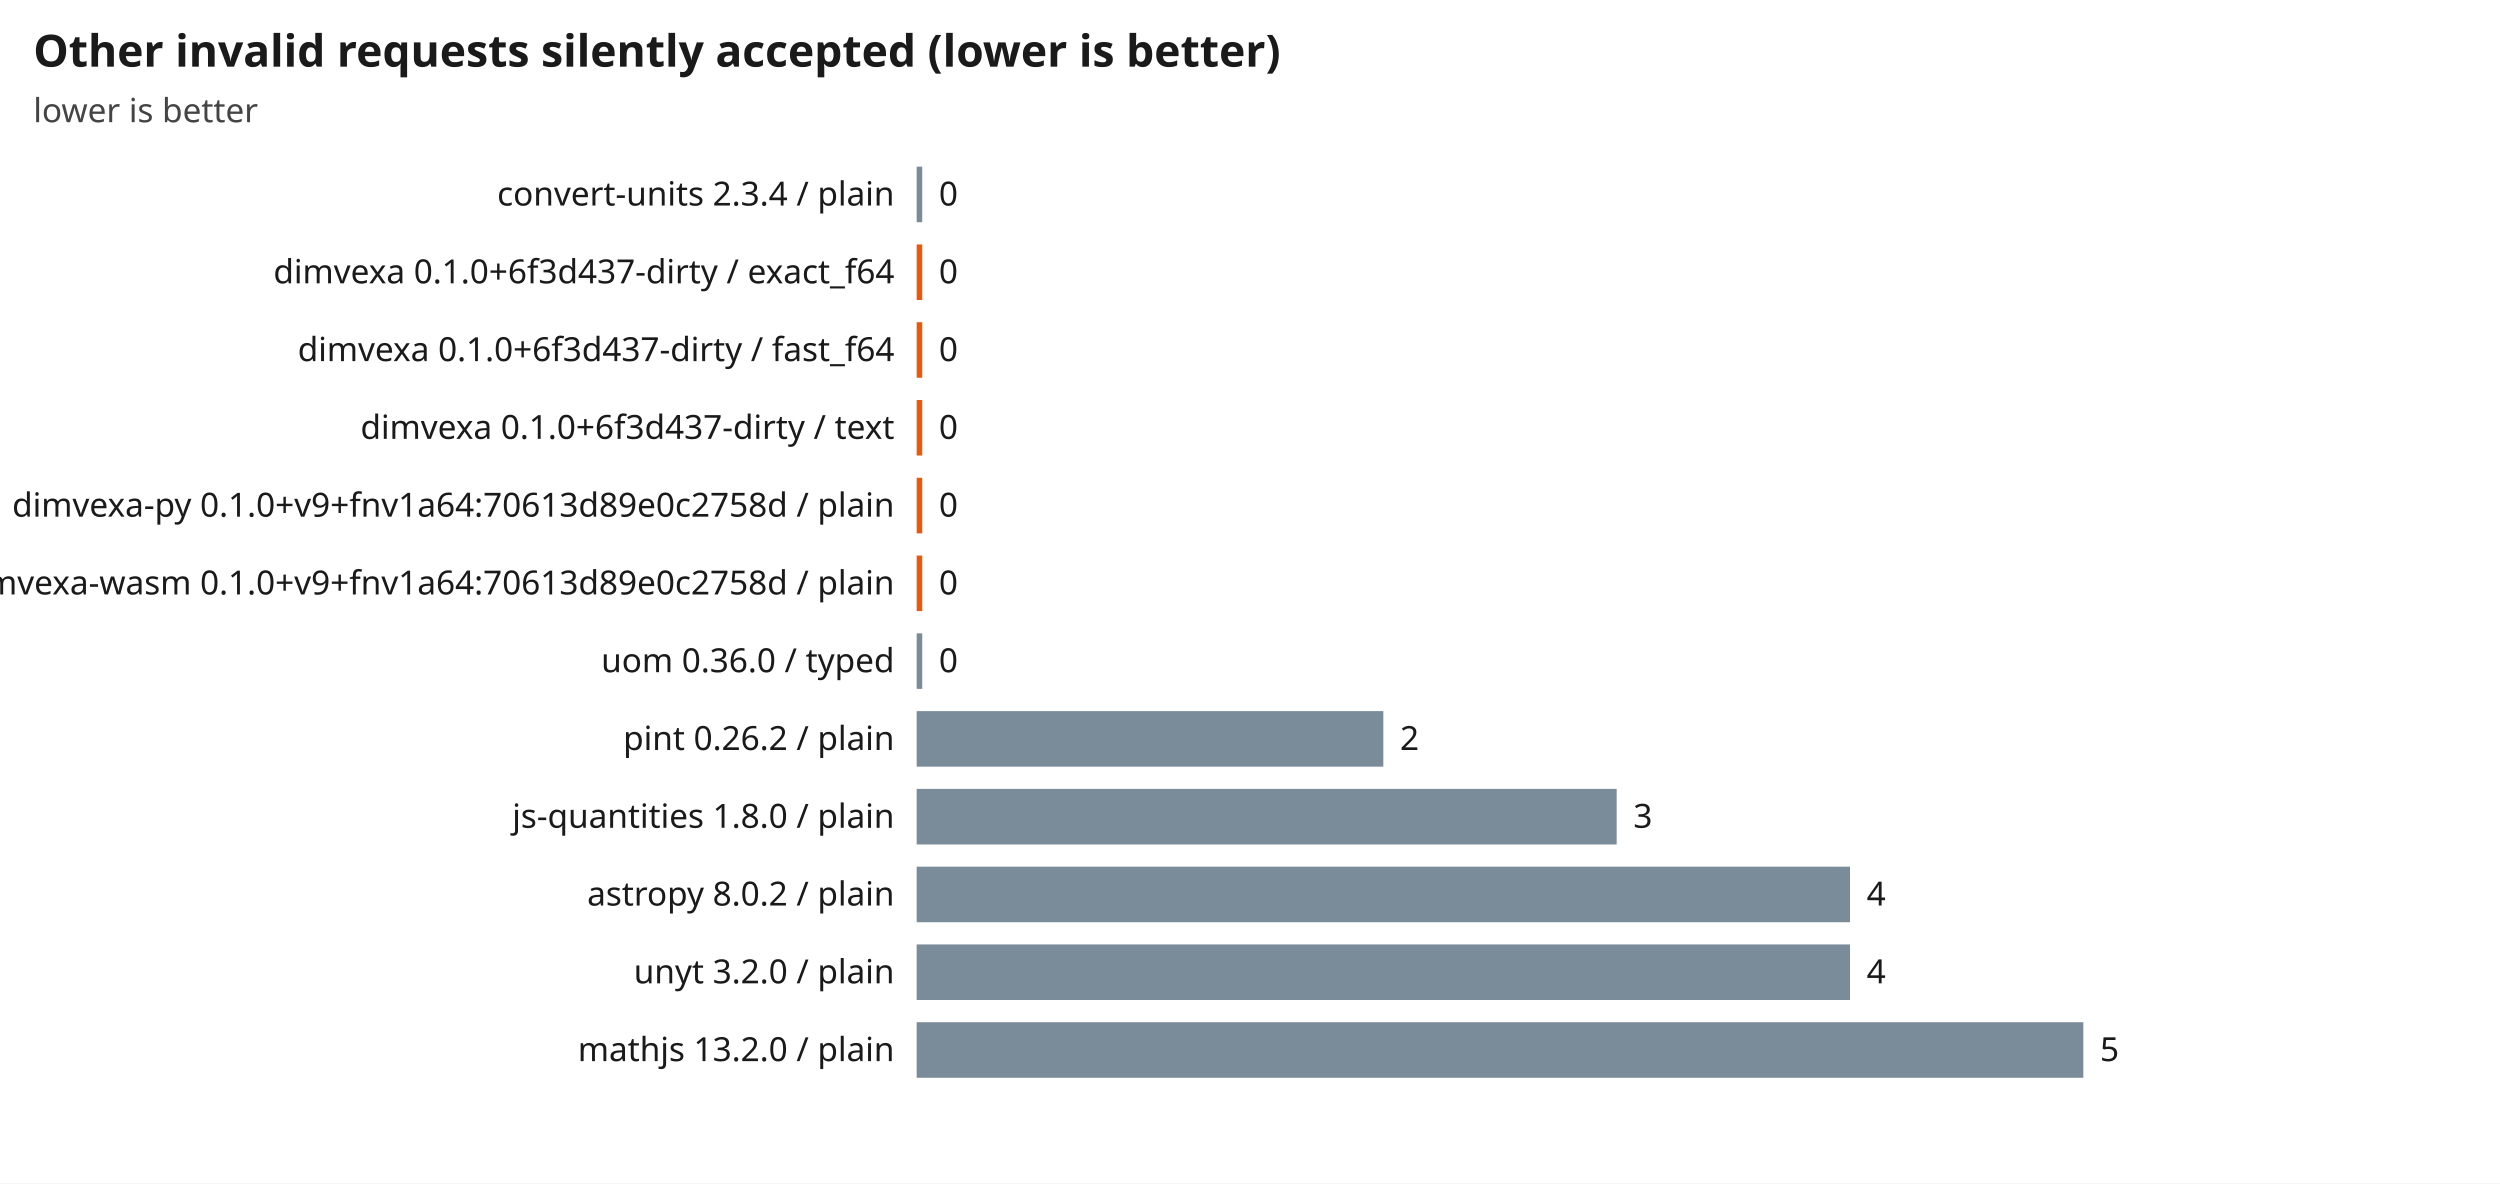
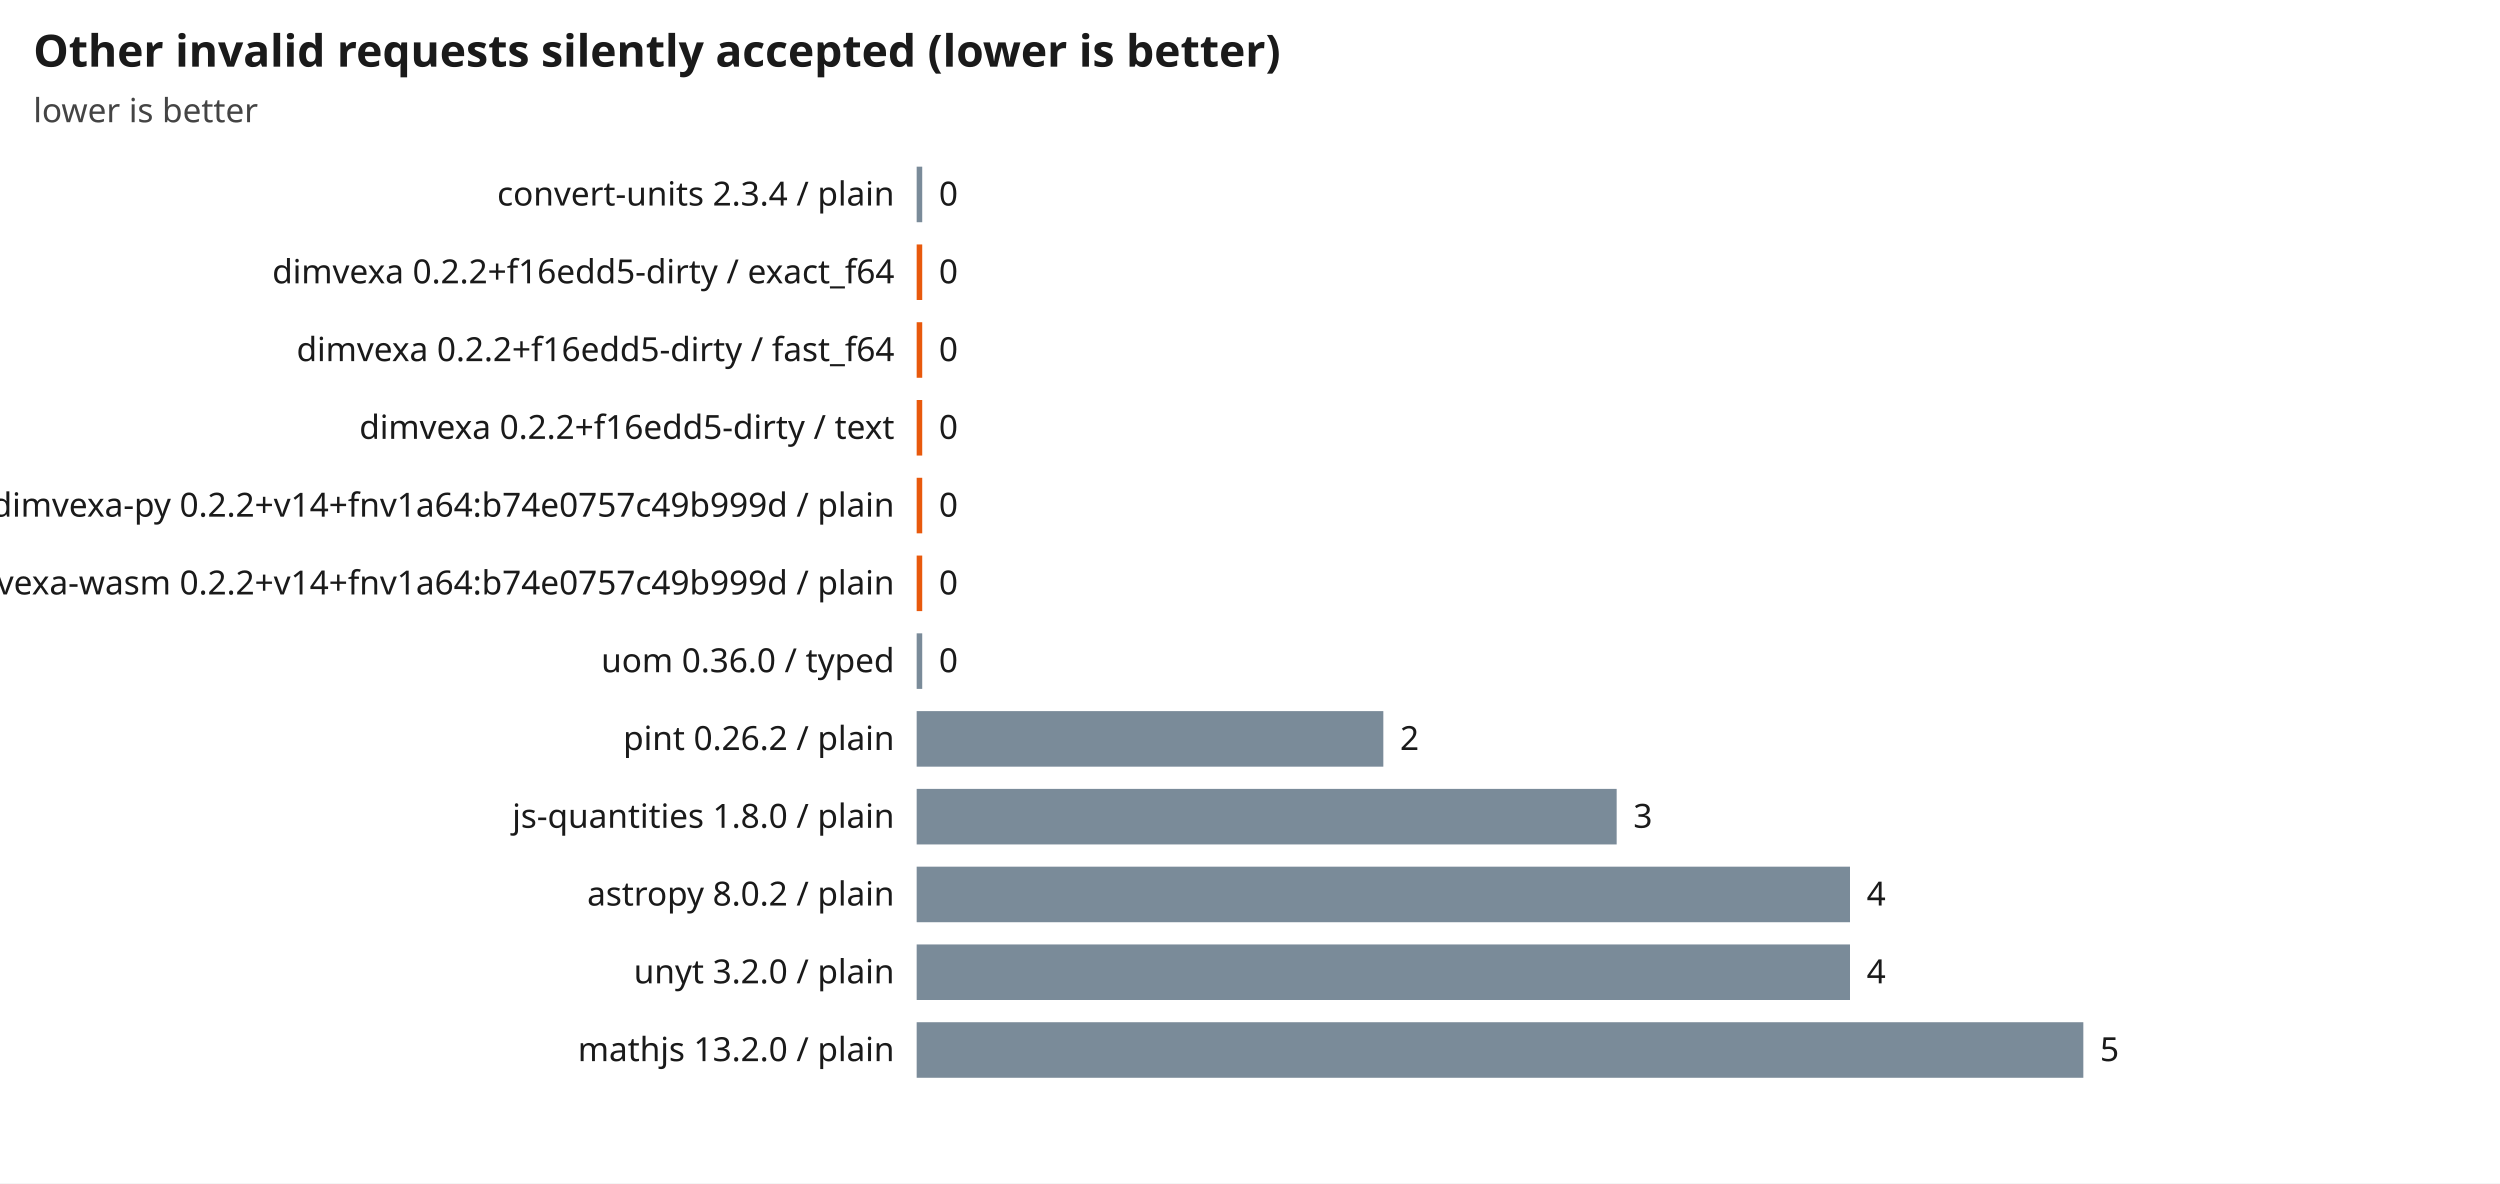
<svg xmlns="http://www.w3.org/2000/svg" width="900" height="426" viewBox="0 0 900 426" role="img" aria-label="Other invalid requests silently accepted (lower is better)">
  <rect width="900" height="426" fill="#ffffff" />
  <text x="12" y="24" font-family="sans-serif" font-size="16" font-weight="bold" fill="#1a1a1a">Other invalid requests silently accepted (lower is better)</text>
  <text x="12" y="44" font-family="sans-serif" font-size="12" fill="#444444">lower is better</text>
  <text x="322" y="74" text-anchor="end" font-family="sans-serif" font-size="12" fill="#1a1a1a">convert-units 2.3.4 / plain</text>
  <rect x="330" y="60" width="2.0" height="20" fill="#7a8b99" />
  <text x="338.0" y="74" font-family="sans-serif" font-size="12" fill="#1a1a1a">0 </text>
-   <text x="322" y="102" text-anchor="end" font-family="sans-serif" font-size="12" fill="#1a1a1a">dimvexa 0.1.0+6f3d437-dirty / exact_f64</text>
+   <text x="322" y="102" text-anchor="end" font-family="sans-serif" font-size="12" fill="#1a1a1a">dimvexa 0.2.2+f16edd5-dirty / exact_f64</text>
  <rect x="330" y="88" width="2.0" height="20" fill="#e8590c" />
  <text x="338.0" y="102" font-family="sans-serif" font-size="12" fill="#1a1a1a">0 </text>
-   <text x="322" y="130" text-anchor="end" font-family="sans-serif" font-size="12" fill="#1a1a1a">dimvexa 0.1.0+6f3d437-dirty / fast_f64</text>
+   <text x="322" y="130" text-anchor="end" font-family="sans-serif" font-size="12" fill="#1a1a1a">dimvexa 0.2.2+f16edd5-dirty / fast_f64</text>
  <rect x="330" y="116" width="2.0" height="20" fill="#e8590c" />
  <text x="338.0" y="130" font-family="sans-serif" font-size="12" fill="#1a1a1a">0 </text>
-   <text x="322" y="158" text-anchor="end" font-family="sans-serif" font-size="12" fill="#1a1a1a">dimvexa 0.1.0+6f3d437-dirty / text</text>
+   <text x="322" y="158" text-anchor="end" font-family="sans-serif" font-size="12" fill="#1a1a1a">dimvexa 0.2.2+f16edd5-dirty / text</text>
  <rect x="330" y="144" width="2.0" height="20" fill="#e8590c" />
  <text x="338.0" y="158" font-family="sans-serif" font-size="12" fill="#1a1a1a">0 </text>
-   <text x="322" y="186" text-anchor="end" font-family="sans-serif" font-size="12" fill="#1a1a1a">dimvexa-py 0.1.0+v9+fnv1a64:70613d89e0c2758d / plain</text>
+   <text x="322" y="186" text-anchor="end" font-family="sans-serif" font-size="12" fill="#1a1a1a">dimvexa-py 0.2.2+v14+fnv1a64:b74e0757c49b999d / plain</text>
  <rect x="330" y="172" width="2.0" height="20" fill="#e8590c" />
  <text x="338.0" y="186" font-family="sans-serif" font-size="12" fill="#1a1a1a">0 </text>
-   <text x="322" y="214" text-anchor="end" font-family="sans-serif" font-size="12" fill="#1a1a1a">dimvexa-wasm 0.1.0+v9+fnv1a64:70613d89e0c2758d / plain</text>
+   <text x="322" y="214" text-anchor="end" font-family="sans-serif" font-size="12" fill="#1a1a1a">dimvexa-wasm 0.2.2+v14+fnv1a64:b74e0757c49b999d / plain</text>
  <rect x="330" y="200" width="2.0" height="20" fill="#e8590c" />
  <text x="338.0" y="214" font-family="sans-serif" font-size="12" fill="#1a1a1a">0 </text>
  <text x="322" y="242" text-anchor="end" font-family="sans-serif" font-size="12" fill="#1a1a1a">uom 0.36.0 / typed</text>
  <rect x="330" y="228" width="2.0" height="20" fill="#7a8b99" />
  <text x="338.0" y="242" font-family="sans-serif" font-size="12" fill="#1a1a1a">0 </text>
  <text x="322" y="270" text-anchor="end" font-family="sans-serif" font-size="12" fill="#1a1a1a">pint 0.26.2 / plain</text>
  <rect x="330" y="256" width="168.0" height="20" fill="#7a8b99" />
  <text x="504.0" y="270" font-family="sans-serif" font-size="12" fill="#1a1a1a">2 </text>
  <text x="322" y="298" text-anchor="end" font-family="sans-serif" font-size="12" fill="#1a1a1a">js-quantities 1.8.0 / plain</text>
  <rect x="330" y="284" width="252.0" height="20" fill="#7a8b99" />
  <text x="588.0" y="298" font-family="sans-serif" font-size="12" fill="#1a1a1a">3 </text>
  <text x="322" y="326" text-anchor="end" font-family="sans-serif" font-size="12" fill="#1a1a1a">astropy 8.0.2 / plain</text>
  <rect x="330" y="312" width="336.0" height="20" fill="#7a8b99" />
  <text x="672.0" y="326" font-family="sans-serif" font-size="12" fill="#1a1a1a">4 </text>
  <text x="322" y="354" text-anchor="end" font-family="sans-serif" font-size="12" fill="#1a1a1a">unyt 3.2.0 / plain</text>
  <rect x="330" y="340" width="336.0" height="20" fill="#7a8b99" />
  <text x="672.0" y="354" font-family="sans-serif" font-size="12" fill="#1a1a1a">4 </text>
  <text x="322" y="382" text-anchor="end" font-family="sans-serif" font-size="12" fill="#1a1a1a">mathjs 13.2.0 / plain</text>
  <rect x="330" y="368" width="420.0" height="20" fill="#7a8b99" />
  <text x="756.0" y="382" font-family="sans-serif" font-size="12" fill="#1a1a1a">5 </text>
</svg>
